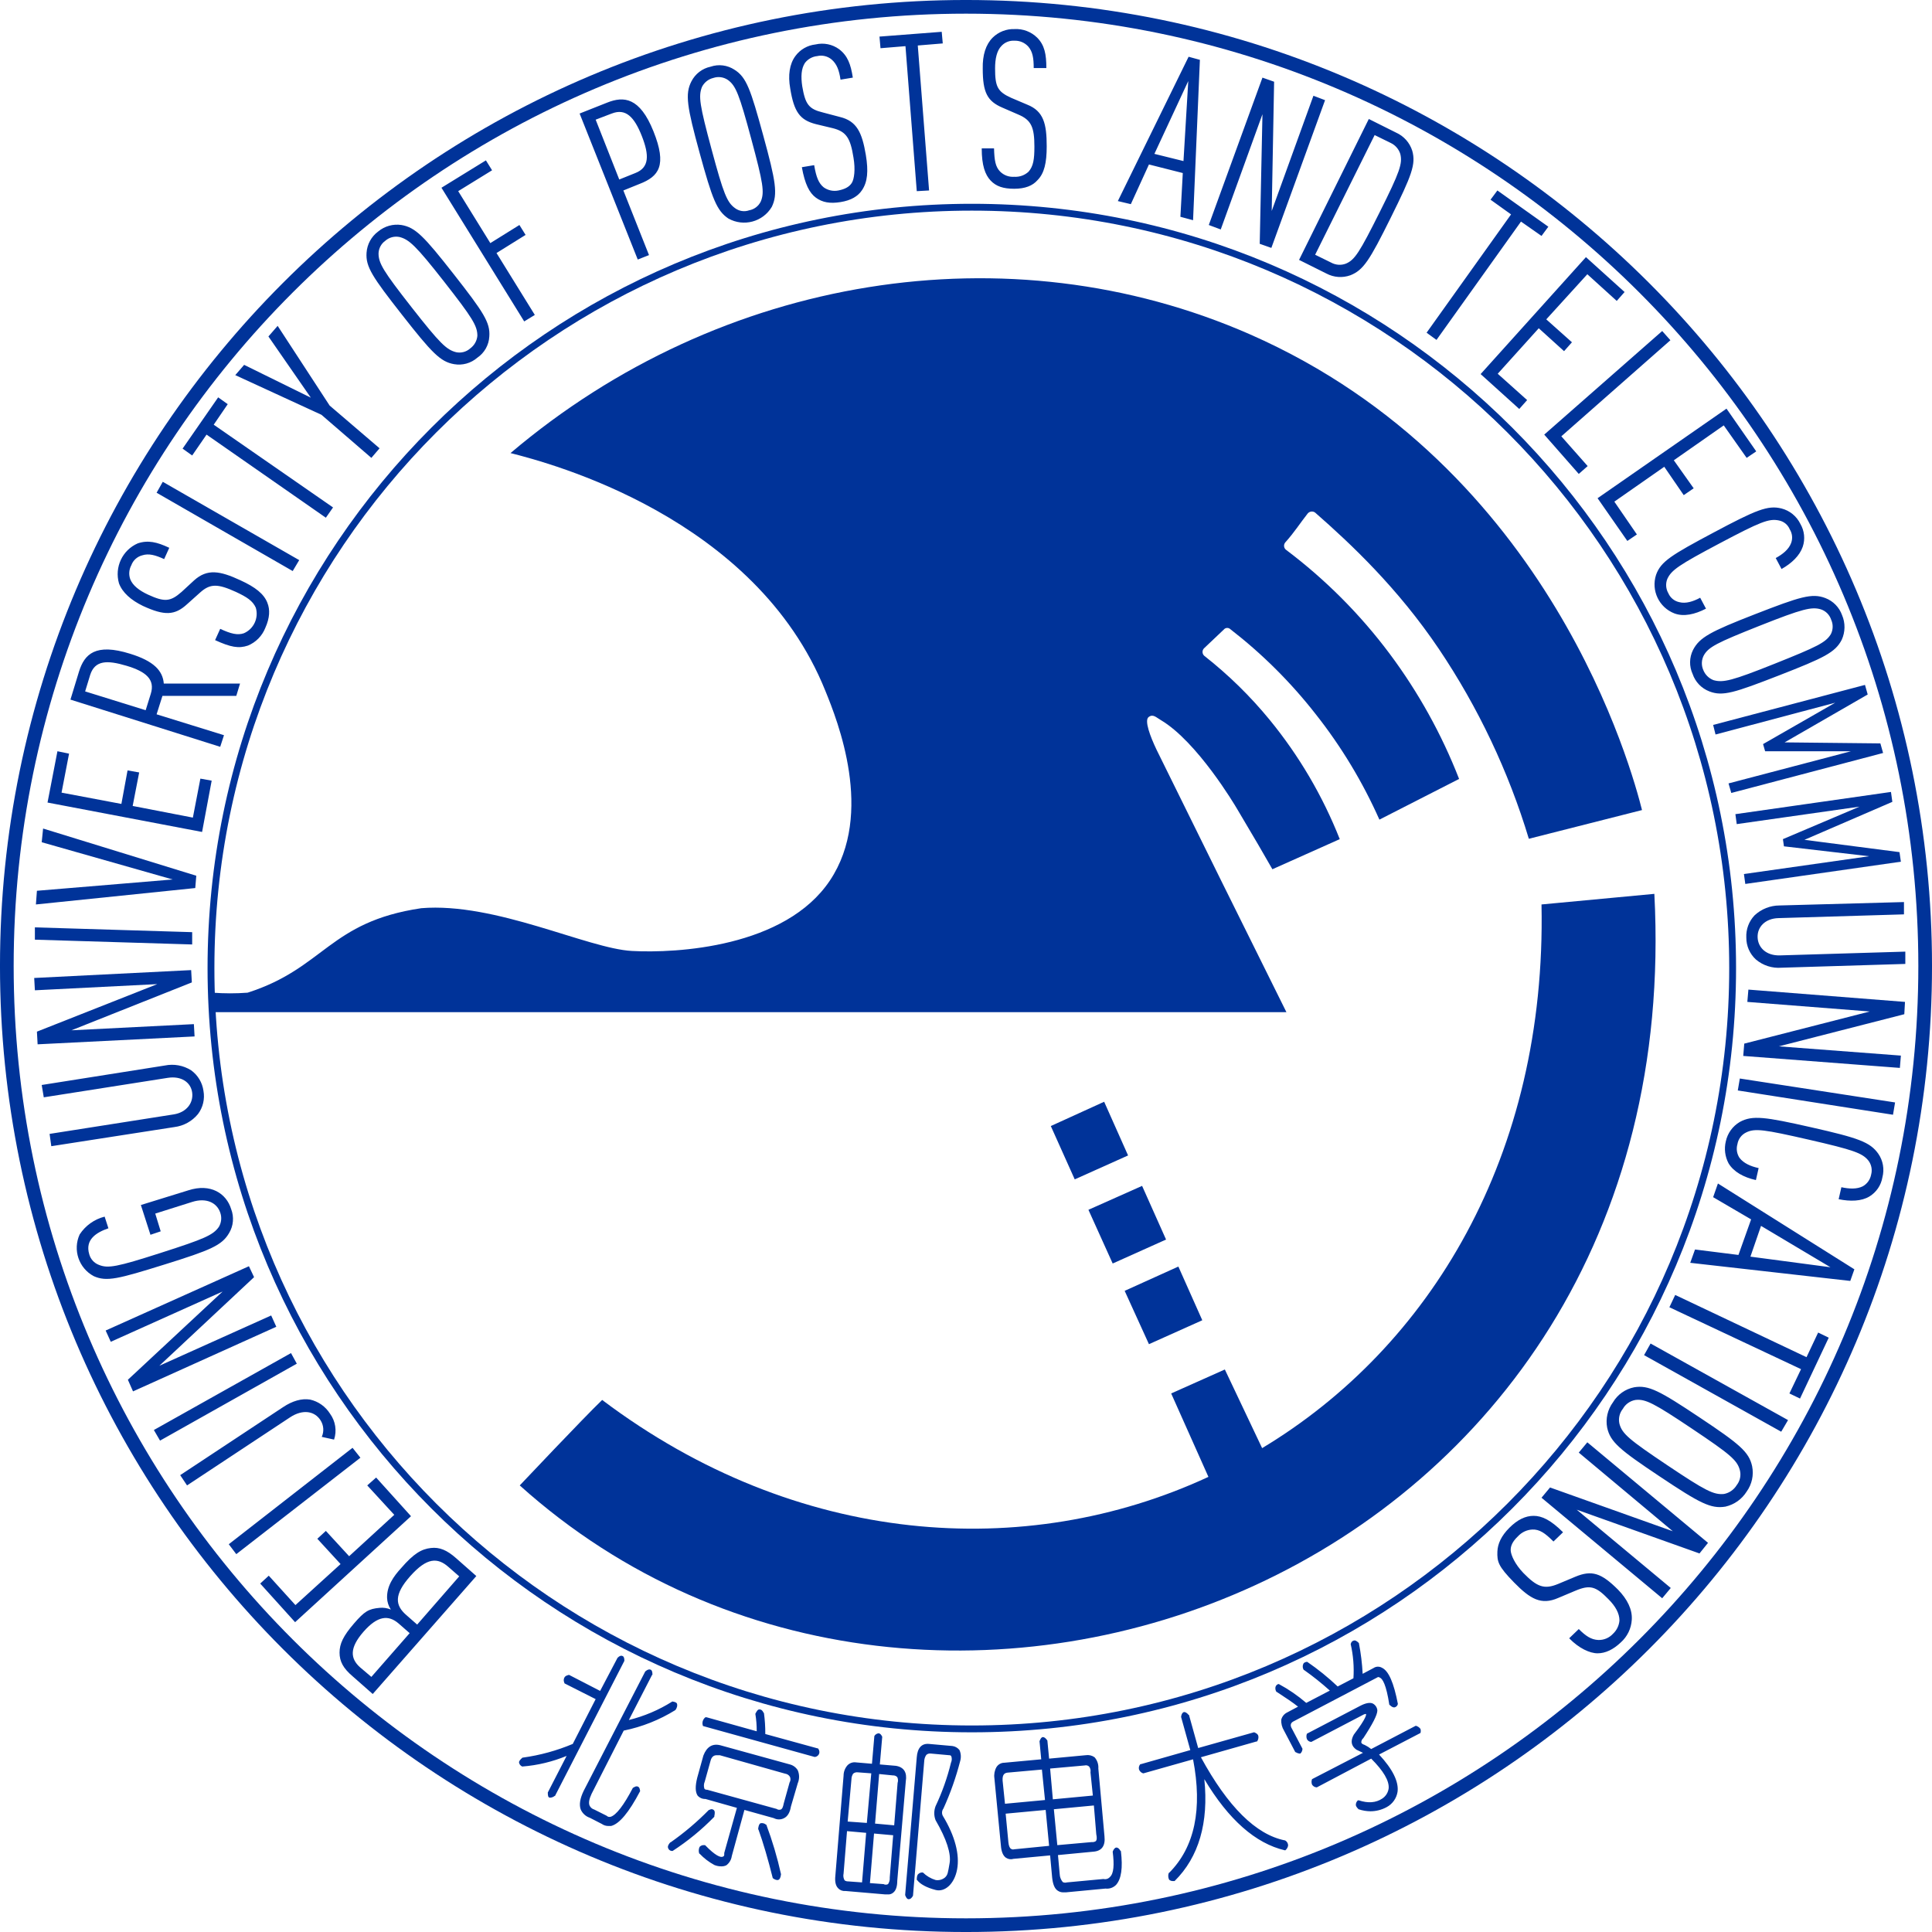
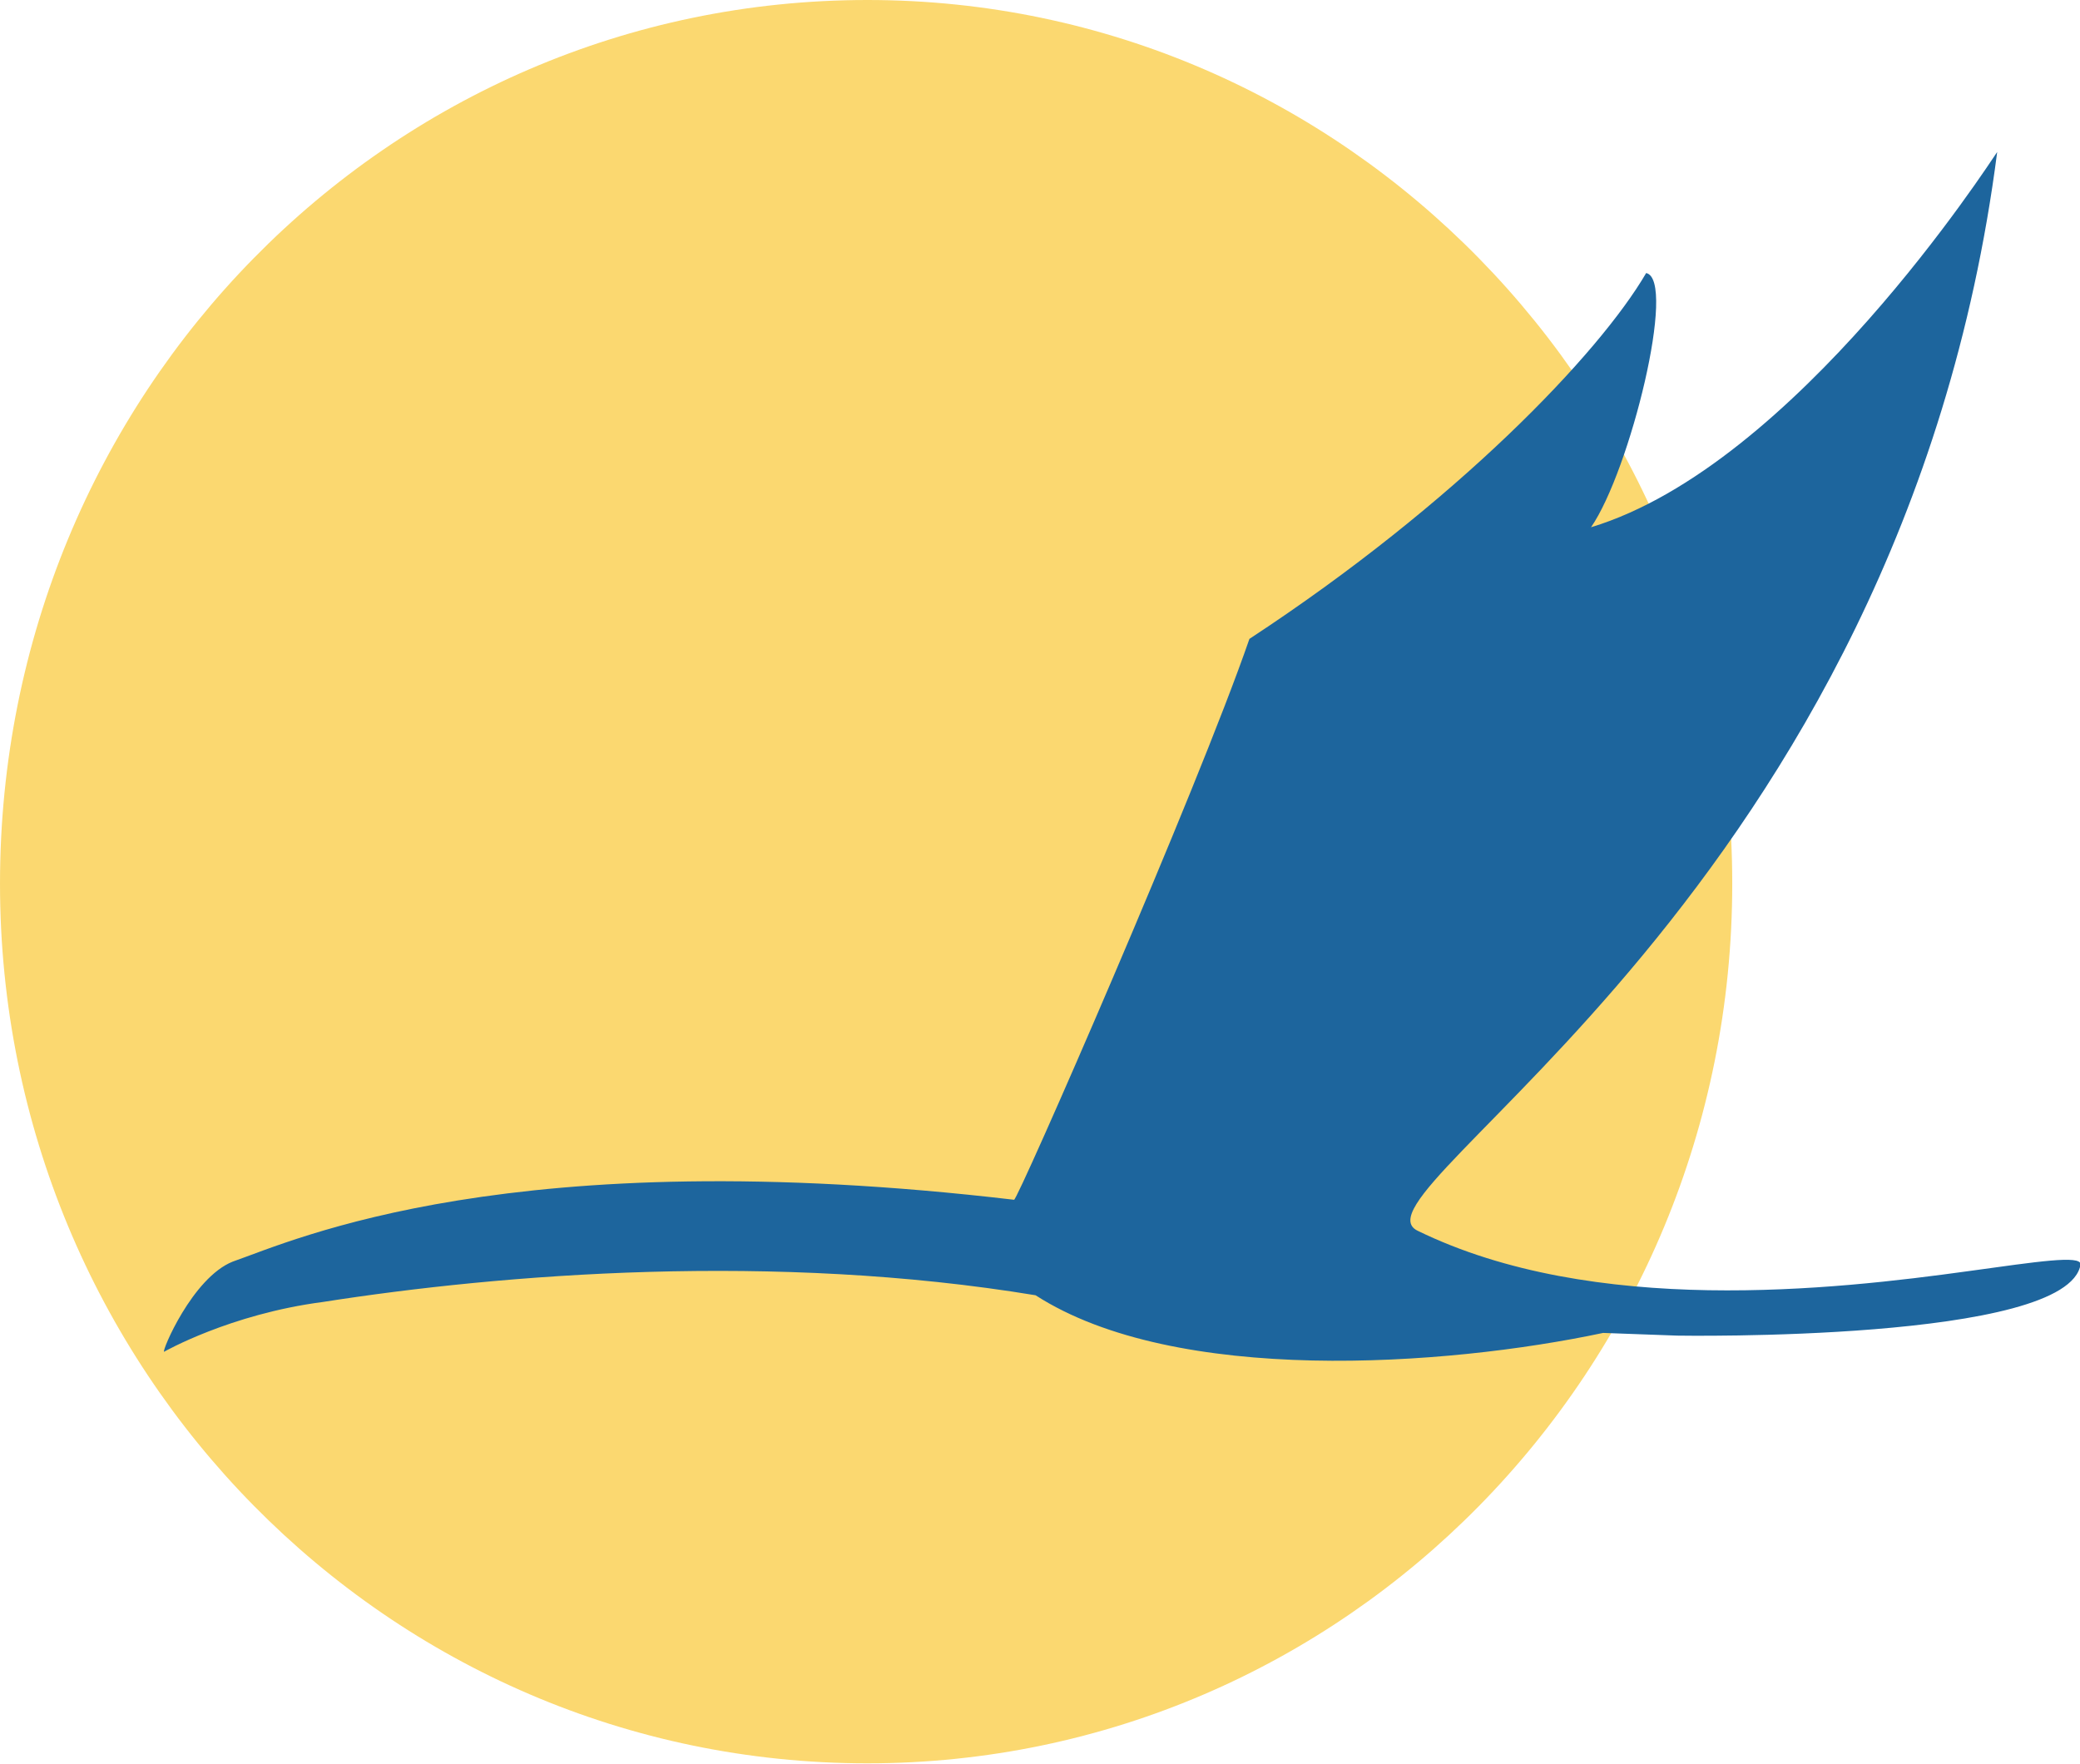
- <svg xmlns="http://www.w3.org/2000/svg" id="logo" width="40vw" height="100%" viewBox="0 0 252 252">
-   <g id="surface1">
-     <path style="stroke:none;fill-rule:nonzero;fill:#039;fill-opacity:1" d="M67.793 193.75s8.254-8.742 10.75-11.148c25.379 19.133 55.219 21.094 79.078 10.035l-4.859-10.883 7-3.125L164.625 188.887c21.855-13.156 37.109-38.09 36.441-70.914l14.719-1.383C220.465 205.703 121.672 242.188 67.793 193.75zM27.742 129.48 27.832 132.02H167.793c-5.68-11.418-11.328-22.836-16.949-34.254C150.039 96.07 149.238 93.977 149.816 93.531 150.398 93.082 150.797 93.574 151.422 93.93c4.73 2.812 9.637 11.062 9.949 11.598 2.051 3.434 3.656 6.199 4.594 7.852L174.75 109.453c-2.223-5.629-5.309-10.883-9.145-15.566-2.527-3.082-5.383-5.879-8.52-8.34C156.945 85.426 156.859 85.25 156.852 85.066 156.844 84.879 156.91 84.699 157.043 84.566l2.586-2.453C159.734 81.988 159.883 81.914 160.043 81.906 160.203 81.898 160.363 81.957 160.477 82.066c4.164 3.223 7.91 6.953 11.152 11.105 3.328 4.215 6.113 8.832 8.293 13.738l10.395-5.309c-2.27-5.824-5.316-11.312-9.055-16.324-3.84-5.137-8.391-9.703-13.516-13.559C167.598 71.605 167.504 71.434 167.488 71.25 167.469 71.062 167.531 70.879 167.656 70.738c1.16-1.293 1.918-2.496 2.902-3.746C170.797 66.691 171.23 66.633 171.539 66.859c4.684 4.102 10.793 9.855 16.145 17.793 5.121 7.621 9.078 15.965 11.73 24.754l14.762-3.746c-1.246-4.906-11.773-44.734-51.113-62.039-31.488-13.828-69.086-7.762-96.473 15.477 5.129 1.293 31.98 8.34 41.078 31.043 1.562 3.836 6.422 15.969.582 24.707-5.844 8.742-20.027 9.504-25.824 9.191-5.801-.312-17.797-6.379-27.477-5.578-12.043 1.785-12.621 7.809-22.656 11.02C30.777 129.594 29.258 129.594 27.742 129.48zm125.957 35.723-7.004 3.168 3.168 6.957 6.957-3.121zm-4.73-10.523-7 3.121 3.164 7.004 6.961-3.125zm-4.949-10.973L137.062 146.875l3.121 6.957 6.957-3.121zm0 0" />
-     <path style="stroke:none;fill-rule:nonzero;fill:#039;fill-opacity:1" d="M56.199 201.914C57.312 201.777 58.293 202.18 59.5 203.25l2.629 2.32-13.512 15.387-2.633-2.32c-1.203-1.023-1.695-1.918-1.695-3.078.0-1.156.492-2.184 1.875-3.789 1.383-1.605 1.918-1.918 3.344-2.051C50.008 209.668 50.516 209.746 50.98 209.941 50.68 209.492 50.508 208.965 50.488 208.426 50.445 206.863 51.336 205.613 52.316 204.543c1.652-1.918 2.676-2.496 3.883-2.629zm-9.234 15.562 1.473 1.25 4.996-5.707-1.43-1.25c-1.336-1.16-2.762-1.027-4.594 1.07C45.582 214.938 45.672 216.32 46.965 217.477zm6.023-6.824 1.426 1.25 5.484-6.289-1.426-1.246c-1.383-1.207-2.766-1.25-4.949 1.203-2.188 2.453-1.965 3.836-.535 5.082zM53.609 197.766 38.492 211.59l-4.551-5.039 1.117-1.027 3.477 3.836 5.887-5.352-3.031-3.301 1.113-1.023 3.035 3.301 5.887-5.398L47.902 193.75l1.16-1.027zm-6.598-7.629-16.191 12.578L29.84 201.422 45.984 188.844zm-6.559-7.582c1.07.242 2 .902 2.586 1.828C43.758 185.359 43.957 186.625 43.574 187.773L41.969 187.418C42.289 186.707 42.223 185.883 41.793 185.23 41.035 184.07 39.516 183.758 37.824 184.875L24.398 193.75 23.504 192.41l13.426-8.875C38.133 182.734 39.34 182.375 40.453 182.555zm-1.738-4.684L20.875 187.906 20.07 186.523l17.887-10.035zm-5.574-11.285-12.355 11.555 14.586-6.559L36.039 173.055l-18.688 8.43L16.68 179.969l12.355-11.508-14.586 6.555L13.781 173.547l18.688-8.387zm-2.988-8.875C30.547 158.738 30.449 159.891 29.883 160.832c-.938 1.609-2.406 2.23-8.43 4.105-6.02 1.875-7.539 2.273-9.23 1.516-1.953-1.047-2.754-3.43-1.832-5.441.758-1.156 1.918-1.984 3.258-2.32l.492 1.52c-1.562.535-3.078 1.469-2.5 3.387C11.812 164.234 12.277 164.746 12.891 164.98 14.094 165.473 15.254 165.25 20.961 163.422c5.711-1.828 6.824-2.32 7.586-3.391C28.883 159.465 28.949 158.777 28.723 158.156c-.445-1.293-1.828-1.961-3.656-1.383L20.25 158.293 20.961 160.609 19.625 161.059l-1.25-3.883 6.199-1.918c2.902-.938 4.953.402 5.578 2.453zm-5.219-18.105c.875.633 1.457 1.602 1.605 2.676C26.734 143.348 26.477 144.445 25.824 145.312 25.055 146.25 23.953 146.859 22.746 147.008L6.691 149.504l-.223-1.605 16.188-2.543c1.695-.266 2.59-1.516 2.41-2.852-.18-1.34-1.426-2.188-3.168-1.918l-16.188 2.543-.27-1.609L21.5 138.98C22.68 138.738 23.91 138.961 24.934 139.605zM25.023 128.141 9.32 134.387 25.289 133.582 25.379 135.188 4.906 136.215 4.816 134.562l15.699-6.199L4.551 129.168 4.461 127.562l20.473-1.027zM25.066 123.191l-20.516-.625v-1.605l20.516.625zM25.602 114.227 25.469 115.832 4.684 117.973 4.816 116.188l17.707-1.473-17.082-4.859L5.621 108.07zM26.359 108.516 6.199 104.68l1.293-6.691 1.516.312-.98 5.086 7.805 1.473L16.637 100.488l1.516.266L17.305 105.125l7.852 1.52L26.137 101.559l1.473.266zm4.461-17.75H21.188L20.426 93.172l8.789 2.723L28.723 97.41 9.188 91.254l1.117-3.656c.711-2.273 2.141-3.746 6.688-2.32 3.035.938 4.238 2.188 4.371 3.883h9.945zM11.773 88 11.105 90.184 19 92.637 19.668 90.496C20.25 88.625 19.047 87.598 16.504 86.84 13.961 86.082 12.398 86.125 11.773 88zm23.105-9.367C35.234 79.523 35.191 80.594 34.609 81.891 34.199 82.938 33.379 83.777 32.336 84.207 31.133 84.609 30.105 84.43 28.055 83.496L28.723 82.023C30.152 82.691 31 82.871 31.801 82.602c1.297-.555 1.969-1.996 1.562-3.344C32.961 78.367 32.203 77.875 30.773 77.207 28.41 76.137 27.43 76.09 26.094 77.293L24.398 78.812C22.793 80.281 21.453 80.328 18.645 79.035c-1.562-.758-2.676-1.742-3.125-2.945C14.914 73.98 15.961 71.75 17.973 70.871 19.312 70.426 20.473 70.695 22.078 71.453L21.41 72.926C20.25 72.391 19.402 72.164 18.555 72.434 17.895 72.602 17.359 73.086 17.129 73.727 16.824 74.289 16.773 74.953 16.992 75.555 17.305 76.359 18.152 77.027 19.312 77.562 21.453 78.543 22.211 78.5 23.684 77.207L25.332 75.688c1.695-1.516 3.348-1.246 6.023.0C33.316 76.582 34.434 77.473 34.879 78.633zm3.301-4.148L20.426 64.27 21.23 62.844 39.027 73.059zM27.875 55.395 43.441 66.188l-.938 1.34L26.941 56.688l-1.875 2.723L23.816 58.516l4.641-6.688 1.246.891zm15.121-2.496 6.512 5.574-1.07 1.25-6.512-5.621L30.688 48.93l1.156-1.34 8.699 4.281-5.531-7.984 1.203-1.383zm20.828-9.012C63.766 45.004 63.188 46.027 62.266 46.652 61.434 47.379 60.316 47.691 59.23 47.5c-1.785-.312-2.898-1.473-6.777-6.422-3.883-4.949-4.773-6.289-4.641-8.117C47.887 31.859 48.441 30.848 49.328 30.195 50.172 29.492 51.277 29.184 52.363 29.348c1.828.312 2.941 1.473 6.824 6.422 3.879 4.953 4.77 6.289 4.637 8.117zM52.094 30.91C51.441 30.781 50.766 30.961 50.266 31.398 49.727 31.777 49.395 32.391 49.375 33.051c0 1.293.625 2.32 4.324 7.047C57.402 44.824 58.25 45.629 59.5 45.941 60.152 46.078 60.832 45.895 61.328 45.449 61.863 45.062 62.207 44.461 62.266 43.801c0-1.297-.625-2.32-4.328-7.051-3.703-4.727-4.594-5.527-5.844-5.84zm7.672-5.977 4.191 6.777L67.75 29.348 68.555 30.641l-3.793 2.363 4.996 8.074L68.375 41.926l-10.793-17.438 5.797-3.57L64.184 22.211zm23.641-.938L81.309 24.844l3.344 8.43L83.184 33.852 75.602 14.809l3.609-1.43C81.355 12.531 83.449 12.668 85.234 17.129 87.02 21.586 85.949 23.016 83.406 23.996zm-3.613-9.188L77.695 15.609l3.078 7.805 2.098-.844C84.699 21.855 84.699 20.25 83.719 17.75c-.984-2.496-2.098-3.656-3.926-2.941zm20.875 12.176C99.504 28.945 96.988 29.617 95 28.5c-1.516-1.023-2.094-2.543-3.746-8.562-1.648-6.023-1.918-7.672-1.07-9.324.5-.98 1.418-1.688 2.5-1.914C93.73 8.34 94.883 8.488 95.805 9.098c1.562.98 2.098 2.543 3.746 8.566 1.652 6.02 1.918 7.668 1.117 9.32zM94.957 10.438C94.398 10.047 93.684 9.949 93.039 10.168c-.637.152-1.176.578-1.473 1.16-.488 1.203-.312 2.363 1.25 8.164 1.562 5.797 2.008 6.91 3.078 7.672C96.422 27.551 97.105 27.652 97.723 27.43 98.387 27.309 98.949 26.879 99.238 26.27c.492-1.203.312-2.363-1.25-8.16-1.559-5.801-2.004-6.914-3.031-7.672zm17.484 14.359C111.906 25.602 111.016 26.137 109.633 26.359 108.25 26.582 107.266 26.402 106.418 25.781c-.844-.625-1.426-1.742-1.828-3.973l1.605-.266C106.465 23.105 106.777 23.906 107.445 24.441 108 24.836 108.695 24.98 109.363 24.844 110.254 24.664 110.789 24.352 111.102 23.863 111.414 23.371 111.594 22.121 111.324 20.562 110.926 18.02 110.391 17.172 108.648 16.727L106.418 16.191c-2.094-.535-2.852-1.605-3.344-4.641C102.762 9.812 102.984 8.34 103.742 7.316c.625-.855 1.582-1.406 2.633-1.52 1.066-.25 2.191-.023 3.078.625 1.113.848 1.516 1.965 1.785 3.703l-1.605.266C109.453 9.145 109.141 8.34 108.473 7.762 107.953 7.324 107.258 7.16 106.598 7.316 105.965 7.379 105.383 7.699 104.992 8.207 104.5 8.965 104.457 9.992 104.637 11.238 105.039 13.605 105.484 14.227 107.355 14.676l2.188.578c2.23.535 2.898 2.051 3.391 4.949C113.289 22.344 113.156 23.727 112.441 24.797zm7.27-18.863 1.473 18.91L119.578 24.934 118.105 6.02 114.848 6.289 114.715 4.773l8.117-.625L122.969 5.664zm15.609 17.57C134.699 24.219 133.715 24.621 132.289 24.621c-1.426.0-2.363-.312-3.078-1.07C128.496 22.793 128.051 21.586 128.051 19.355h1.605C129.703 20.918 129.836 21.766 130.461 22.391 130.945 22.867 131.613 23.109 132.289 23.059 132.98 23.105 133.656 22.863 134.164 22.391 134.785 21.676 134.922 20.785 134.922 19.133c0-2.539-.402-3.477-2.098-4.191l-2.051-.891C128.766 13.203 128.184 12.043 128.184 8.965 128.141 7.18 128.586 5.797 129.48 4.906 130.238 4.16 131.27 3.754 132.332 3.793 133.426 3.734 134.496 4.141 135.277 4.906 136.258 5.887 136.48 7.09 136.48 8.875h-1.648C134.832 7.582 134.699 6.734 134.117 6.066 133.66 5.566 133.012 5.289 132.332 5.309 131.695 5.266 131.074 5.512 130.637 5.977c-.621.625-.844 1.695-.844 2.945.0 2.363.309 3.031 2.094 3.836L133.984 13.648C136.125 14.496 136.527 16.145 136.527 19.09c0 2.141-.312 3.523-1.207 4.414zm18.645 4.773.312-5.707-4.414-1.117L147.5 26.629 145.805 26.227l9.23-18.824L156.508 7.805 155.617 28.723zm1.027-17.707-4.418 9.5 3.793.938zM164.312 31.801 164.668 14.898l-5.441 15.031L157.668 29.348l7-19.223L166.188 10.66l-.312 16.859 5.441-15.031 1.516.578-7.004 19.27zm11.82 4.105C175.105 36.273 173.973 36.191 173.012 35.68l-3.57-1.781 9.098-18.379 3.57 1.785c1.004.449 1.77 1.312 2.098 2.363.488 1.742-.047 3.168-2.812 8.742-2.766 5.578-3.566 6.824-5.262 7.496zm6.512-15.836C182.445 19.441 181.992 18.926 181.395 18.645l-2.094-1.027-7.762 15.609 2.094 1.027C174.223 34.578 174.926 34.629 175.551 34.387c1.16-.488 1.785-1.469 4.418-6.734 2.633-5.262 2.988-6.332 2.676-7.582zm15.746 8.832-11.02 15.434-1.293-.938L197.094 27.965l-2.676-1.918L195.312 24.844l6.645 4.727-.891 1.203zM193.125 48.793l13.738-15.254 5.039 4.551L210.879 39.25l-3.836-3.48L201.688 41.656l3.348 2.988-1.027 1.16-3.301-2.988L195.355 48.75l3.836 3.434-1.027 1.16zm8.297 7.895 15.387-13.512 1.07 1.203-14.227 12.531 3.434 3.883-1.16 1.023zm6.957 8.297 16.816-11.684L229.074 58.875 227.824 59.723l-2.988-4.238-6.512 4.551 2.59 3.656-1.297.891-2.539-3.699-6.512 4.547 2.941 4.281L212.262 70.559zm10.035 15.031c-2.016-.773-3.074-2.988-2.406-5.039.621-1.742 2.004-2.586 7.535-5.531C229.074 66.5 230.59 65.875 232.375 66.324c1.07.277 1.969 1.012 2.453 2.004.531.906.648 1.996.312 2.988C234.738 72.477 233.715 73.461 232.375 74.219L231.617 72.789C232.508 72.301 233.312 71.676 233.625 70.828 233.848 70.238 233.781 69.578 233.445 69.043 233.199 68.438 232.66 68.004 232.02 67.883 230.727 67.617 229.609 68.062 224.301 70.871c-5.305 2.812-6.289 3.48-6.824 4.641C217.23 76.121 217.281 76.812 217.613 77.383 217.871 77.98 218.402 78.41 219.039 78.543 219.887 78.766 220.867 78.453 221.762 77.965L222.52 79.391c-1.473.758-2.902 1.07-4.105.625zm4.551 10.168c-1.031-.395-1.832-1.227-2.188-2.273C220.32 86.918 220.336 85.77 220.824 84.789c.848-1.652 2.273-2.41 8.117-4.684 5.844-2.273 7.402-2.766 9.145-2.098 1.02.387 1.82 1.203 2.184 2.23.438 1.027.422 2.195-.043 3.211C239.379 85.102 237.906 85.812 232.062 88.09c-5.844 2.273-7.359 2.766-9.098 2.094zm15.832-7.449c.312-.598.328-1.305.047-1.914C238.633 80.184 238.137 79.688 237.504 79.48 236.301 79.125 235.141 79.391 229.52 81.621c-5.617 2.23-6.645 2.766-7.27 3.836C221.926 86.047 221.895 86.758 222.16 87.375 222.398 87.992 222.883 88.477 223.5 88.715 224.75 89.07 225.906 88.801 231.484 86.57c5.574-2.227 6.645-2.762 7.312-3.836zm-13.336 19.449 15.969-4.195H230.234L229.965 97.055l9.414-5.398-15.613 4.148-.312-1.25 19.805-5.219L243.613 90.586l-10.836 6.246L245.266 96.965 245.621 98.215l-19.801 5.215zm2.008 11.82 16.324-2.32-11.105-1.293L232.555 109.453l9.988-4.238-16.012 2.277L226.355 106.195l20.293-2.898L246.828 104.59l-11.465 4.953 12.398 1.605L247.941 112.395l-20.293 2.902zm1.562 11.148C228.23 124.422 227.773 123.383 227.781 122.297 227.727 121.227 228.113 120.18 228.852 119.398 229.734 118.57 230.898 118.109 232.109 118.105L248.344 117.66v1.605L231.973 119.754c-1.738.047-2.766 1.16-2.719 2.5.043 1.336 1.113 2.406 2.898 2.363L248.52 124.125v1.605L232.375 126.223C231.164 126.324 229.961 125.938 229.031 125.152zM227.512 136.125l16.371-4.191-15.969-1.25L228.051 129.078l20.426 1.605L248.387 132.289l-16.367 4.191 15.922 1.207L247.809 139.293l-20.43-1.562zm-.578 4.551 20.25 3.121L246.914 145.402l-20.246-3.168zm-1.473 11.059C225 150.859 224.871 149.844 225.105 148.879c.227-1.066.891-1.988 1.828-2.539C228.586 145.445 230.191 145.668 236.301 147.051c6.109 1.383 7.625 1.918 8.695 3.438C245.617 151.387 245.812 152.508 245.531 153.562c-.172 1.043-.793 1.953-1.695 2.5C242.812 156.688 241.34 156.73 239.824 156.418L240.18 154.855C241.207 155.082 242.23 155.125 242.992 154.723c.562-.32.953-.875 1.07-1.516C244.234 152.574 244.102 151.898 243.703 151.379 242.902 150.398 241.785 149.996 235.945 148.656c-5.844-1.336-7.051-1.516-8.207-.934C227.141 148.016 226.727 148.582 226.621 149.238 226.445 149.844 226.543 150.496 226.891 151.023 227.426 151.734 228.359 152.137 229.387 152.359L229.031 153.922c-1.605-.359-2.898-1.07-3.57-2.188zm-4.371 11.242L226.754 163.688l1.652-4.637-4.953-2.898.625-1.785L241.875 165.562 241.34 167.078l-20.875-2.363zm17.664 2.316-9.055-5.395-1.383 4.012zm-3.836 13.293-17.172-8.074L218.504 168.906l17.129 8.117 1.516-3.211L238.531 174.48l-3.746 7.941L233.402 181.754zm-19.625-3.344 17.93 9.988-.891 1.516-17.887-9.988zm-5.664 10.969C209.41 185.055 209.688 183.859 210.387 182.91c.602-1.016 1.605-1.73 2.766-1.961 1.871-.312 3.301.445 8.52 3.926 5.219 3.477 6.465 4.504 6.867 6.379C228.77 192.402 228.512 193.598 227.824 194.555 227.203 195.551 226.207 196.254 225.059 196.516c-1.914.312-3.344-.445-8.562-3.926-5.219-3.477-6.465-4.504-6.867-6.379zm15.254 8.652C225.57 194.727 226.168 194.309 226.531 193.707 226.969 193.152 227.117 192.426 226.934 191.742c-.355-1.293-1.25-2.051-6.242-5.395-4.996-3.348-6.066-3.883-7.359-3.746C212.633 182.715 212.023 183.141 211.68 183.758 211.234 184.309 211.07 185.035 211.234 185.723c.355 1.293 1.25 2.051 6.242 5.395 4.996 3.348 6.066 3.883 7.406 3.746zm-22.703-.844 16.012 5.707-12.266-10.258 1.117-1.34 15.742 13.113-1.113 1.383-16.012-5.707 12.266 10.211-1.117 1.34-15.742-13.113zm-6.867 8.34C195.355 201.379 195.801 200.352 196.871 199.281c1.07-1.07 2.098-1.562 3.168-1.562 1.07.0 2.23.535 3.836 2.141l-1.25 1.207c-1.113-1.117-1.828-1.605-2.766-1.562C199.145 199.543 198.469 199.863 197.988 200.395c-.715.672-.98 1.293-.938 1.875C197.094 202.848 197.586 204.008 198.699 205.168c1.785 1.828 2.723 2.188 4.551 1.426L205.48 205.66C207.621 204.766 208.871 205.168 211.055 207.355c1.207 1.246 1.875 2.586 1.785 3.922C212.773 212.41 212.258 213.469 211.414 214.223c-.984.938-2.008 1.426-3.035 1.426-1.023.0-2.453-.668-3.703-1.961l1.25-1.203c.895.891 1.605 1.383 2.543 1.426C209.195 213.934 209.895 213.641 210.387 213.105 210.875 212.652 211.18 212.031 211.234 211.367c0-.938-.535-1.871-1.426-2.766-1.652-1.695-2.41-1.918-4.328-1.113l-2.23.938C201.02 209.406 199.594 208.559 197.496 206.418s-2.23-2.723-2.184-4.059zm0 0" />
-     <path style="stroke:none;fill-rule:nonzero;fill:#039;fill-opacity:1" d="M83.496 233.625c-1.473 2.809-2.723 4.281-3.793 4.547H79.348C79.043 238.172 78.746 238.082 78.5 237.906L76.938 237.102C76.395 236.922 75.957 236.516 75.734 235.988 75.527 235.363 75.66 234.562 76.137 233.578l8.027-15.566C84.477 217.746 84.699 217.703 84.879 217.789 85.055 217.879 85.102 218.102 85.102 218.461H85.055l-3.031 5.887C84.027 223.855 85.941 223.043 87.688 221.938H87.73C88.043 221.984 88.266 222.07 88.312 222.25 88.355 222.43 88.355 222.695 88.09 223.055c-2.07 1.285-4.352 2.191-6.734 2.676l-4.195 8.25C76.848 234.648 76.758 235.141 76.895 235.496 77.012 235.758 77.242 235.953 77.52 236.031L79.125 236.836C79.262 236.977 79.469 237.027 79.66 236.969 80.371 236.746 81.355 235.496 82.559 233.18H82.602C82.871 233 83.047 232.953 83.227 233.043 83.406 233.133 83.449 233.312 83.496 233.625zm20.559-2.723C104.285 231.445 104.285 232.055 104.055 232.598L103.164 235.633C103.031 236.434 102.719 236.926 102.273 237.148 101.852 237.371 101.352 237.371 100.934 237.148l-3.836-1.07-1.648 6.02C95.383 242.582 95.125 243.016 94.734 243.301 94.539 243.395 94.324 243.441 94.109 243.438 93.789 243.441 93.469 243.383 93.172 243.258 92.461 242.871 91.812 242.375 91.254 241.785H91.211C91.105 241.496 91.121 241.172 91.254 240.895 91.414 240.723 91.648 240.637 91.879 240.672H91.969c1.383 1.426 2.008 1.605 2.273 1.516C94.512 242.098 94.465 241.965 94.465 241.695l1.652-5.887-4.105-1.16C91.621 234.664 91.246 234.5 90.988 234.203c-.312-.488-.312-1.25-.047-2.32L91.746 228.984c.445-1.16 1.203-1.605 2.23-1.336l9.055 2.496C103.457 230.254 103.824 230.527 104.055 230.902zM103.031 231.75C102.895 231.527 102.664 231.379 102.406 231.348l-8.52-2.406H93.484C93.082 228.941 92.816 229.164 92.684 229.656L91.926 232.375C91.793 232.672 91.777 233.004 91.879 233.312 91.957 233.402 92.074 233.449 92.191 233.445h.047l9.051 2.5C101.445 236.055 101.645 236.086 101.824 236.031 102.051 235.945 102.137 235.676 102.227 235.23L102.984 232.508C103.125 232.281 103.145 231.996 103.031 231.75zm3.613-3.699-6.824-1.875C99.828 225.25 99.77 224.328 99.641 223.41H99.598C99.461 223.098 99.285 222.965 99.059 222.965 98.836 222.965 98.703 223.188 98.523 223.543 98.648 224.297 98.707 225.059 98.703 225.82l-6.555-1.832H92.012C91.656 224.262 91.527 224.738 91.703 225.148H91.746l14.496 4.016H106.332C106.59 229.121 106.801 228.93 106.867 228.672 106.914 228.426 106.828 228.172 106.645 228.004zM93.172 236.969V236.879C93.262 236.48 93.262 236.211 93.082 236.078 92.906 235.945 92.773 235.945 92.504 236.078H92.461c-1.535 1.562-3.207 2.98-4.996 4.234h-.047C87.152 240.625 87.062 240.848 87.152 241.074 87.227 241.281 87.422 241.422 87.641 241.43H87.73c1.977-1.281 3.801-2.777 5.441-4.461zm6.781 1.027H99.906C99.715 237.824 99.445 237.758 99.195 237.816 99.016 237.906 98.926 238.172 98.883 238.621H98.926c.625 1.738 1.25 3.879 1.875 6.375H100.844C100.984 245.117 101.152 245.195 101.336 245.219H101.469C101.691 245.176 101.824 244.91 101.871 244.461c-.488-2.195-1.129-4.359-1.918-6.465zM81.441 216.676C81.441 216.32 81.398 216.094 81.219 216.008 81.043 215.918 80.82 215.961 80.551 216.23l-2.273 4.324-4.059-2.094C73.859 218.547 73.684 218.637 73.594 218.859S73.504 219.262 73.637 219.574L77.695 221.625l-2.988 5.844c-2.082.875-4.273 1.477-6.512 1.785H68.152C67.84 229.52 67.66 229.742 67.707 229.922 67.75 230.102 67.84 230.277 68.105 230.414h.047c1.977-.156 3.918-.625 5.754-1.383l-2.453 4.77C71.453 234.203 71.496 234.426 71.676 234.473H71.809C72.008 234.457 72.195 234.379 72.344 234.25h.047l9.051-17.621zm87.285 7.848 10.883-5.707C179.715 218.727 179.867 218.727 179.969 218.816 180.324 218.949 180.816 219.707 181.219 222.383H181.262C181.527 222.652 181.754 222.742 181.93 222.695 182.137 222.633 182.293 222.461 182.332 222.25c-.535-2.766-1.203-4.324-2.098-4.727C179.898 217.336 179.484 217.352 179.164 217.566L177.738 218.324C177.668 216.977 177.504 215.637 177.246 214.312 176.98 214.043 176.758 213.91 176.535 214S176.266 214.176 176.176 214.445C176.512 215.906 176.633 217.41 176.535 218.906l-2.055 1.07c-1.238-1.172-2.562-2.246-3.969-3.211H170.422C170.199 216.809 170.023 216.898 169.977 217.078 169.879 217.328 169.91 217.613 170.066 217.836H170.109c1.168.824 2.285 1.719 3.348 2.676l-3.078 1.605C169.281 221.172 168.086 220.348 166.812 219.664H166.723C166.539 219.723 166.402 219.879 166.363 220.066 166.324 220.281 166.375 220.508 166.5 220.691H166.543c1.16.758 2.098 1.379 2.766 1.918L167.883 223.367C167.504 223.551 167.227 223.895 167.121 224.301c-.031.504.094 1 .359 1.43l1.473 2.809H168.996C169.129 228.629 169.281 228.691 169.441 228.719H169.621c.168-.164.266-.391.266-.625l-1.336-2.543C168.148 224.926 168.461 224.66 168.727 224.523zM185.277 225.508C185.133 225.312 184.926 225.172 184.695 225.105H184.652l-5.801 3.031C178.59 227.93 178.309 227.75 178.004 227.602 177.738 227.512 177.605 227.426 177.559 227.289 177.551 227.066 177.652 226.852 177.828 226.711c1.203-1.828 1.828-3.031 1.828-3.613-.031-.375-.25-.711-.582-.891C178.719 222.027 178.141 222.117 177.383 222.52l-6.914 3.613C170.379 226.359 170.379 226.613 170.469 226.844 170.574 227.047 170.777 227.184 171.004 227.203H171.047l6.824-3.57C178.094 223.543 178.184 223.543 178.184 223.59 178.184 223.633 178.316 223.988 176.578 226.266 176.133 227.066 176.223 227.738 176.934 228.227L177.781 228.629l-6.645 3.434C171.047 232.293 171.047 232.547 171.137 232.777 171.262 232.98 171.477 233.113 171.719 233.133H171.762l7.09-3.746c1.605 1.605 2.367 2.898 2.277 3.879C181.059 233.816 180.746 234.305 180.281 234.605 179.477 235.141 178.453 235.23 177.246 234.828H177.113C176.949 234.977 176.852 235.188 176.848 235.406 176.848 235.586 176.98 235.766 177.203 235.988 177.707 236.16 178.234 236.25 178.766 236.254 179.496 236.25 180.215 236.066 180.859 235.719c.766-.406 1.293-1.148 1.43-2.004.176-1.297-.625-2.945-2.41-4.863l5.398-2.809C185.332 225.867 185.332 225.68 185.277 225.508zm-17.664 14.539H167.57c-3.746-.758-7.406-4.371-10.93-10.84l7.227-2.051H163.957C164.109 226.953 164.176 226.695 164.133 226.441 164.09 226.219 163.91 226.086 163.598 225.953H163.555l-7.27 2.051-1.203-4.324h-.047C154.812 223.41 154.59 223.277 154.41 223.32 154.234 223.367 154.098 223.59 154.055 223.945l1.203 4.328-6.422 1.828H148.746C148.566 230.293 148.5 230.562 148.57 230.812 148.664 231.051 148.859 231.23 149.105 231.305H149.148l6.469-1.828c1.246 6.469.223 11.461-3.125 14.809H152.449C152.344 244.574 152.359 244.895 152.492 245.176 152.641 245.305 152.832 245.371 153.027 245.355H153.207c3.168-3.125 4.461-7.629 3.879-13.293 3.168 5.309 6.691 8.387 10.484 9.277H167.656C167.848 241.184 167.977 240.961 168.016 240.715 168.016 240.438 167.859 240.18 167.613 240.047zm-49.465-7.715-1.113 12.977C117.035 246.066 116.855 246.602 116.5 246.871 116.305 247.039 116.043 247.121 115.785 247.094H115.43L110.254 246.648C109.906 246.684 109.559 246.551 109.32 246.289 109.008 245.98 108.871 245.445 108.961 244.641l1.07-13.023C110.031 231.125 110.203 230.652 110.523 230.277 110.816 229.957 111.254 229.809 111.684 229.879L113.734 230.055l.312-3.613C114.16 226.246 114.355 226.113 114.582 226.086 114.805 226.086 114.938 226.266 115.074 226.531l-.312 3.613L116.855 230.324c1.07.176 1.473.891 1.293 2.008zm-7.668 6.512L110.031 244.375C109.961 244.676 110.008 244.996 110.168 245.266 110.297 245.355 110.453 245.402 110.613 245.398L112.441 245.531 112.977 239.066zm5.574 6.066L116.5 239.379 114.004 239.156 113.469 245.621 115.25 245.754C115.434 245.852 115.648 245.852 115.832 245.754 116 245.508 116.082 245.207 116.055 244.91zm-4.195-13.738C111.652 231.148 111.441 231.211 111.281 231.348 111.141 231.562 111.062 231.809 111.059 232.062L110.566 237.594l2.5.18.578-6.469zM114.672 231.395 114.137 237.859 116.633 238.086 117.078 232.555C117.164 232.305 117.145 232.031 117.035 231.797 116.883 231.641 116.672 231.559 116.457 231.574zm31.531 10.035C146.473 243.66 146.25 245.086 145.582 245.844 145.223 246.215 144.711 246.398 144.199 246.336L139.023 246.828H138.668C138.41 246.828 138.164 246.75 137.953 246.602 137.551 246.336 137.328 245.754 137.238 244.91l-.266-2.902L132.199 242.457C131.867 242.559 131.508 242.512 131.219 242.32 130.832 242.055 130.609 241.52 130.551 240.715L129.703 231.93C129.633 231.438 129.727 230.938 129.969 230.5 130.188 230.145 130.574 229.922 130.996 229.922L135.812 229.477 135.59 227.113C135.723 226.754 135.855 226.578 136.035 226.578 136.215 226.578 136.391 226.711 136.613 227.023L136.84 229.387 141.609 228.941C142.016 228.875 142.434 228.969 142.77 229.207c.355.406.531.938.492 1.473L144.062 239.512C144.199 240.762 143.707 241.43 142.637 241.52L137.996 241.965 138.223 244.461C138.238 244.84 138.379 245.199 138.621 245.488 138.789 245.57 138.98 245.59 139.156 245.531L143.93 245.086C144.242 245.164 144.566 245.062 144.777 244.82 145.27 244.375 145.355 243.258 145.133 241.52 145.27 241.16 145.445 240.984 145.625 240.984S145.98 241.117 146.16 241.43zM135.902 230.812 131.398 231.215c-.312.047-.672.18-.625 1.027l.312 3.031L136.305 234.785zM136.391 236.078 131.172 236.566l.359 3.746C131.574 240.762 131.711 241.074 131.887 241.16 132.066 241.25 132.109 241.25 132.332 241.207L136.84 240.762zm5.844-4.906C142.289 230.906 142.223 230.629 142.055 230.414 141.898 230.273 141.68 230.223 141.477 230.277L136.973 230.68 137.328 234.695 142.547 234.203zM142.949 240.137C143.082 239.957 143.082 239.691 142.992 239.242l-.312-3.746L137.461 235.988 137.91 240.672 142.414 240.27C142.602 240.293 142.793 240.246 142.949 240.137zm-18.734-12.398L121.184 227.469C120.203 227.379 119.668 228.004 119.578 229.207L118.062 247.184C118.195 247.539 118.328 247.719 118.508 247.719H118.551C118.73 247.719 118.91 247.586 119.086 247.273l1.473-17.664C120.586 229.352 120.676 229.109 120.828 228.895 120.973 228.766 121.168 228.703 121.363 228.719L123.816 228.941C123.922 228.926 124.027 228.98 124.082 229.074 124.18 229.352 124.164 229.656 124.039 229.922 123.562 231.875 122.891 233.773 122.031 235.586 121.805 236.176 121.805 236.828 122.031 237.414c1.426 2.453 2.051 4.371 1.828 5.621s-.223 1.516-.625 1.875C122.895 245.18 122.457 245.293 122.031 245.219 121.41 245.031 120.844 244.695 120.379 244.238H120.336C120.141 244.223 119.945 244.289 119.801 244.418 119.621 244.551 119.578 244.82 119.578 245.219H119.621C120.023 245.754 120.828 246.203 122.031 246.516S124.484 245.754 124.84 243.836c.355-1.914-.266-4.367-1.871-7C122.816 236.531 122.852 236.168 123.055 235.898c.91-2 1.641-4.074 2.188-6.199C125.379 229.227 125.348 228.723 125.152 228.273 124.922 227.977 124.586 227.785 124.215 227.738zm0 0" />
-     <path style="fill:none;stroke-width:2;stroke-linecap:butt;stroke-linejoin:miter;stroke:#039;stroke-opacity:1;stroke-miterlimit:10" d="M506.698 283.104c0 122.876-99.614 222.499-222.499 222.499-122.884.0-222.499-99.623-222.499-222.499.0-122.884 99.614-222.507 222.499-222.507 122.884.0 222.499 99.623 222.499 222.507zm0 0" transform="matrix(0.446018,0,0,0.446018,0,0)" />
-     <path style="fill:none;stroke-width:4;stroke-linecap:butt;stroke-linejoin:miter;stroke:#039;stroke-opacity:1;stroke-miterlimit:10" d="M563.003 282.5c0 154.913-125.591 280.503-280.503 280.503S1.997 437.413 1.997 282.5 127.587 1.997 282.5 1.997 563.003 127.587 563.003 282.5zm0 0" transform="matrix(0.446018,0,0,0.446018,0,0)" />
-   </g>
+ <svg xmlns="http://www.w3.org/2000/svg" t="1715826759816" class="icon" viewBox="0 0 1208 1024" version="1.1" p-id="4064" width="235.938" height="200">
+   <path d="M0 513.172C0 228.857 224.952 0 503.799 0c277.285 0 502.236 228.857 502.236 513.172 0 282.752-224.952 510.828-502.236 510.828C224.952 1024 0 795.143 0 513.172z" fill="#FBD870" p-id="4065" />
+   <path d="M95.292 784.989c-1.562 0 16.403-42.96 39.835-52.333 35.93-12.497 161.684-70.297 453.809-35.93 1.562 1.562 106.227-237.449 136.69-325.712 120.287-78.889 203.082-165.59 230.42-212.455 17.965 3.905-9.373 114.819-32.024 147.625 118.725-35.93 231.982-212.455 235.887-217.922-55.457 430.377-381.169 604.558-336.647 626.429 102.322 49.989 241.355 34.368 320.244 23.432 39.835-5.468 64.83-9.373 64.83-3.905-7.03 45.303-234.325 41.397-234.325 41.397l-42.96-1.562c-92.168 19.527-248.384 30.462-329.617-21.87-151.53-24.995-309.309-12.497-413.974 3.905-53.895 7.03-92.168 28.9-92.168 28.9z" fill="#1D659D" p-id="4066" />
</svg>
